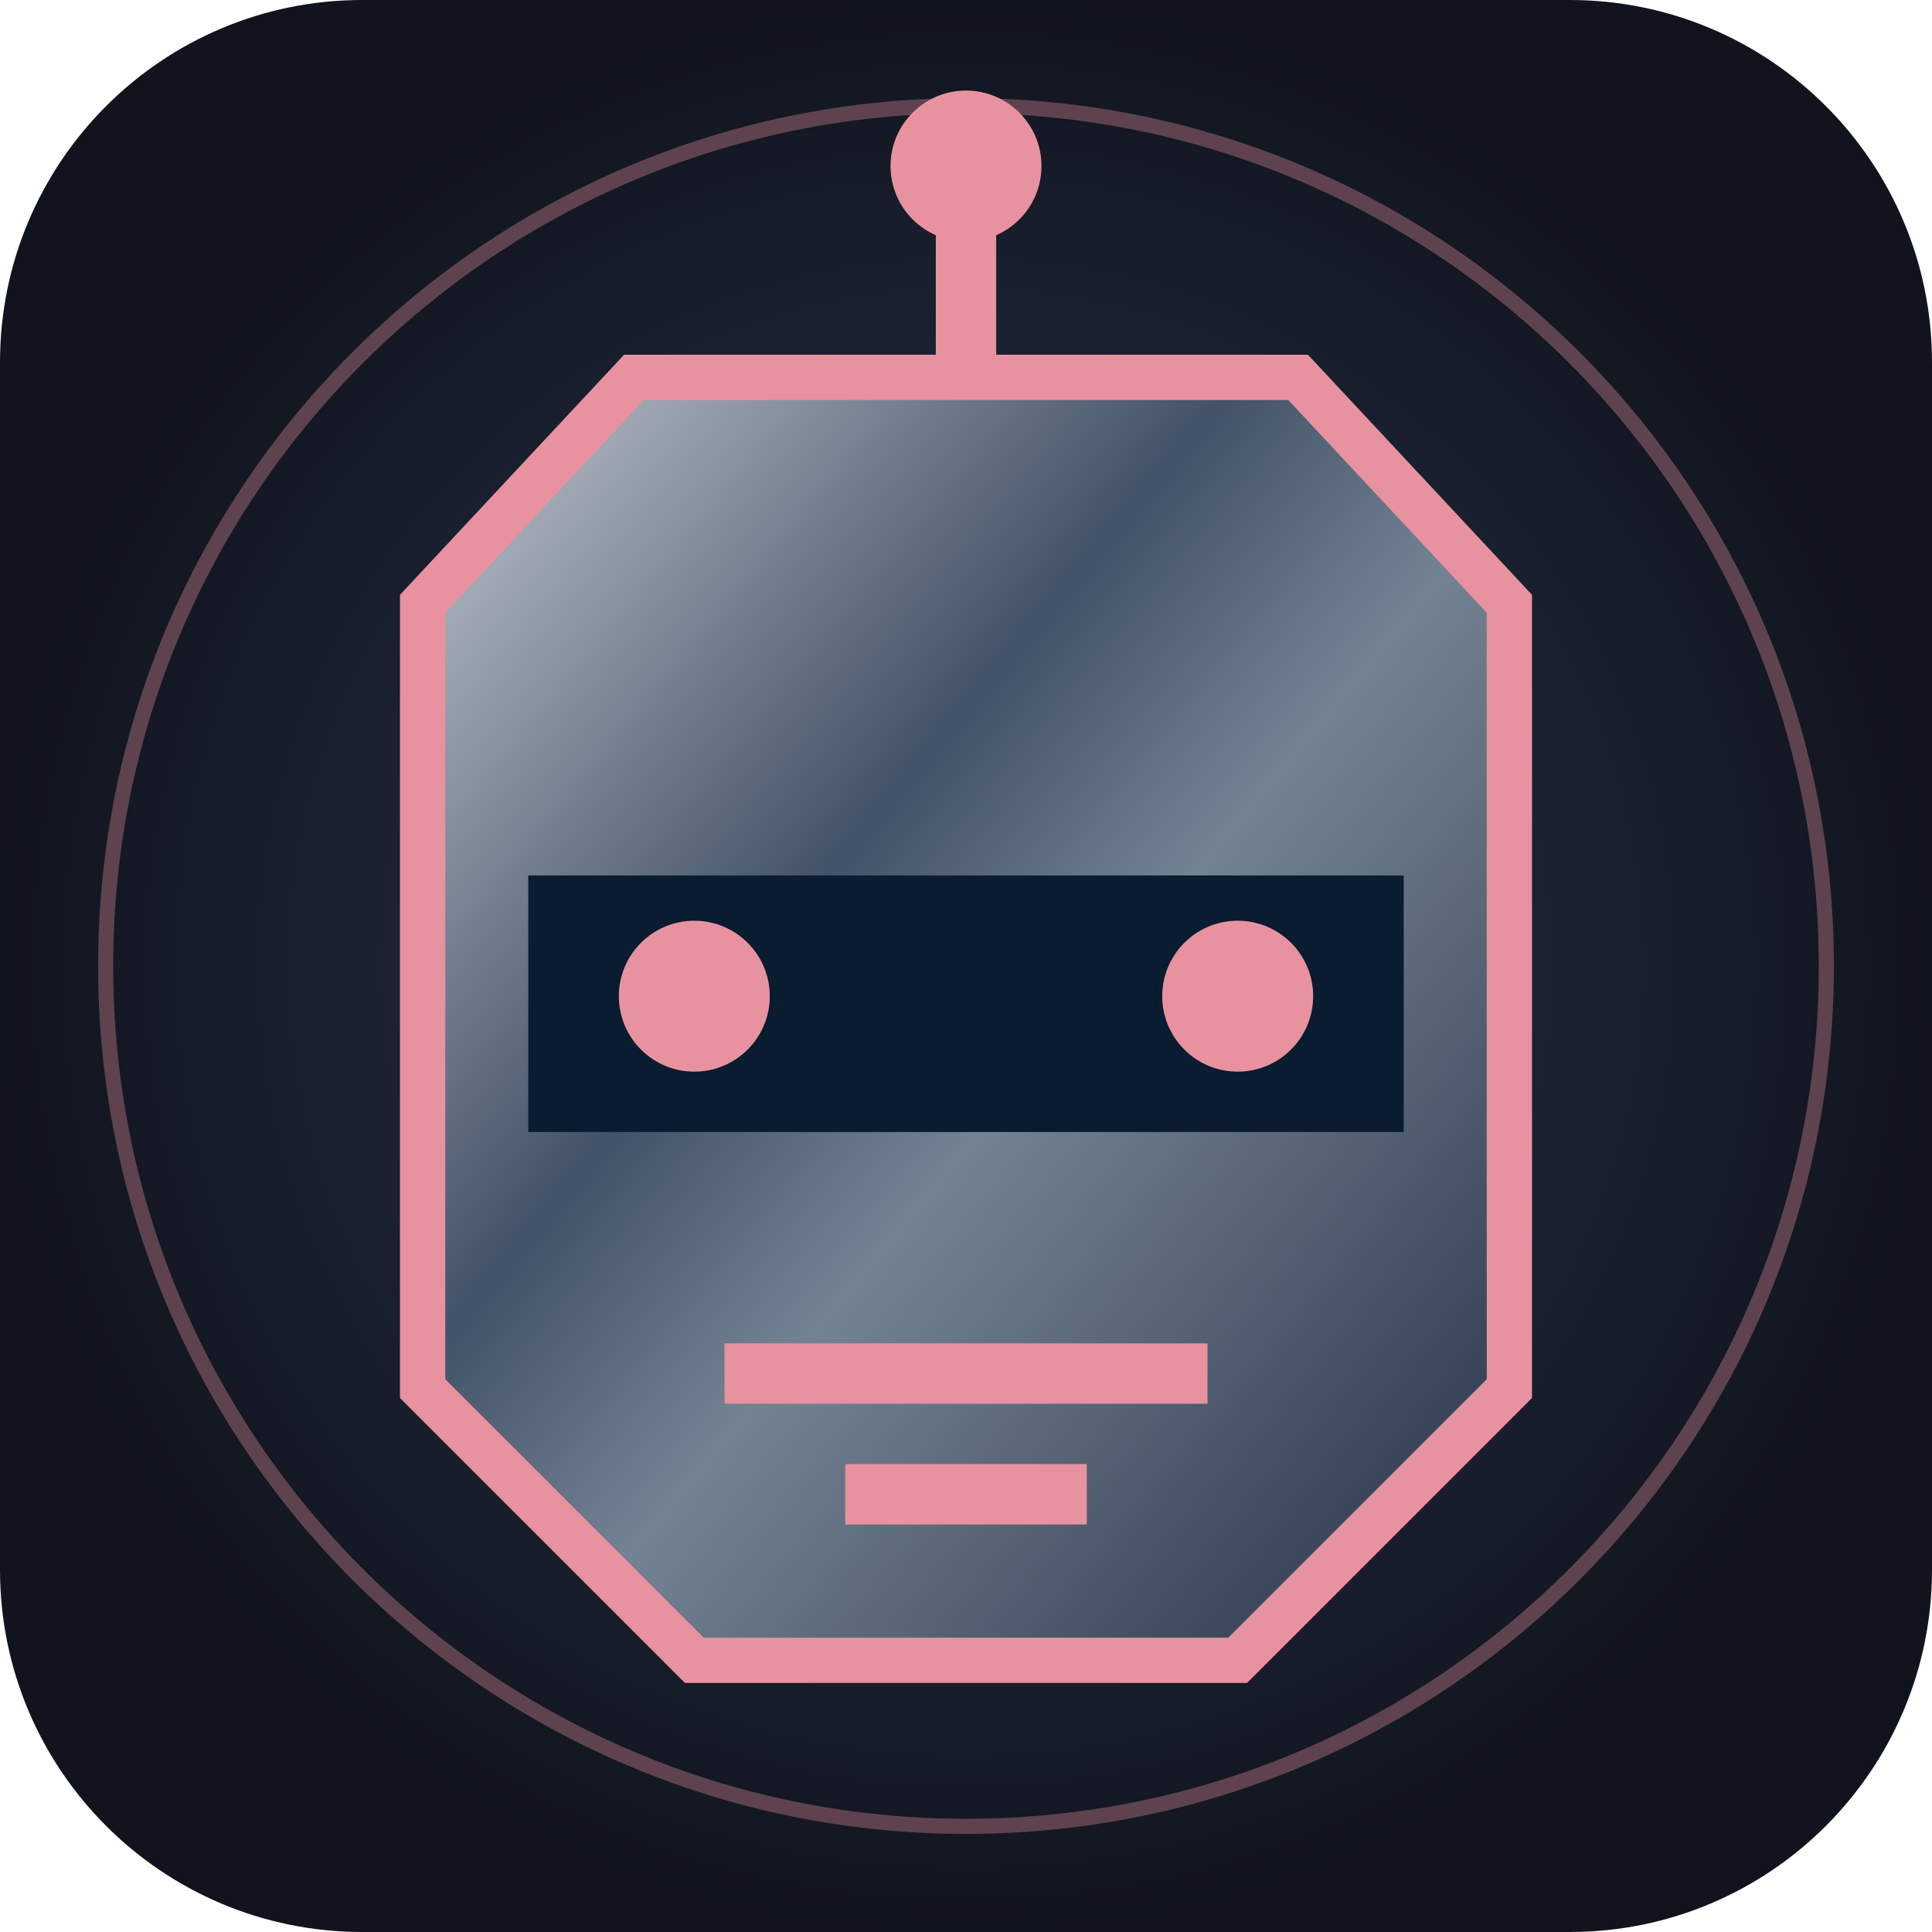
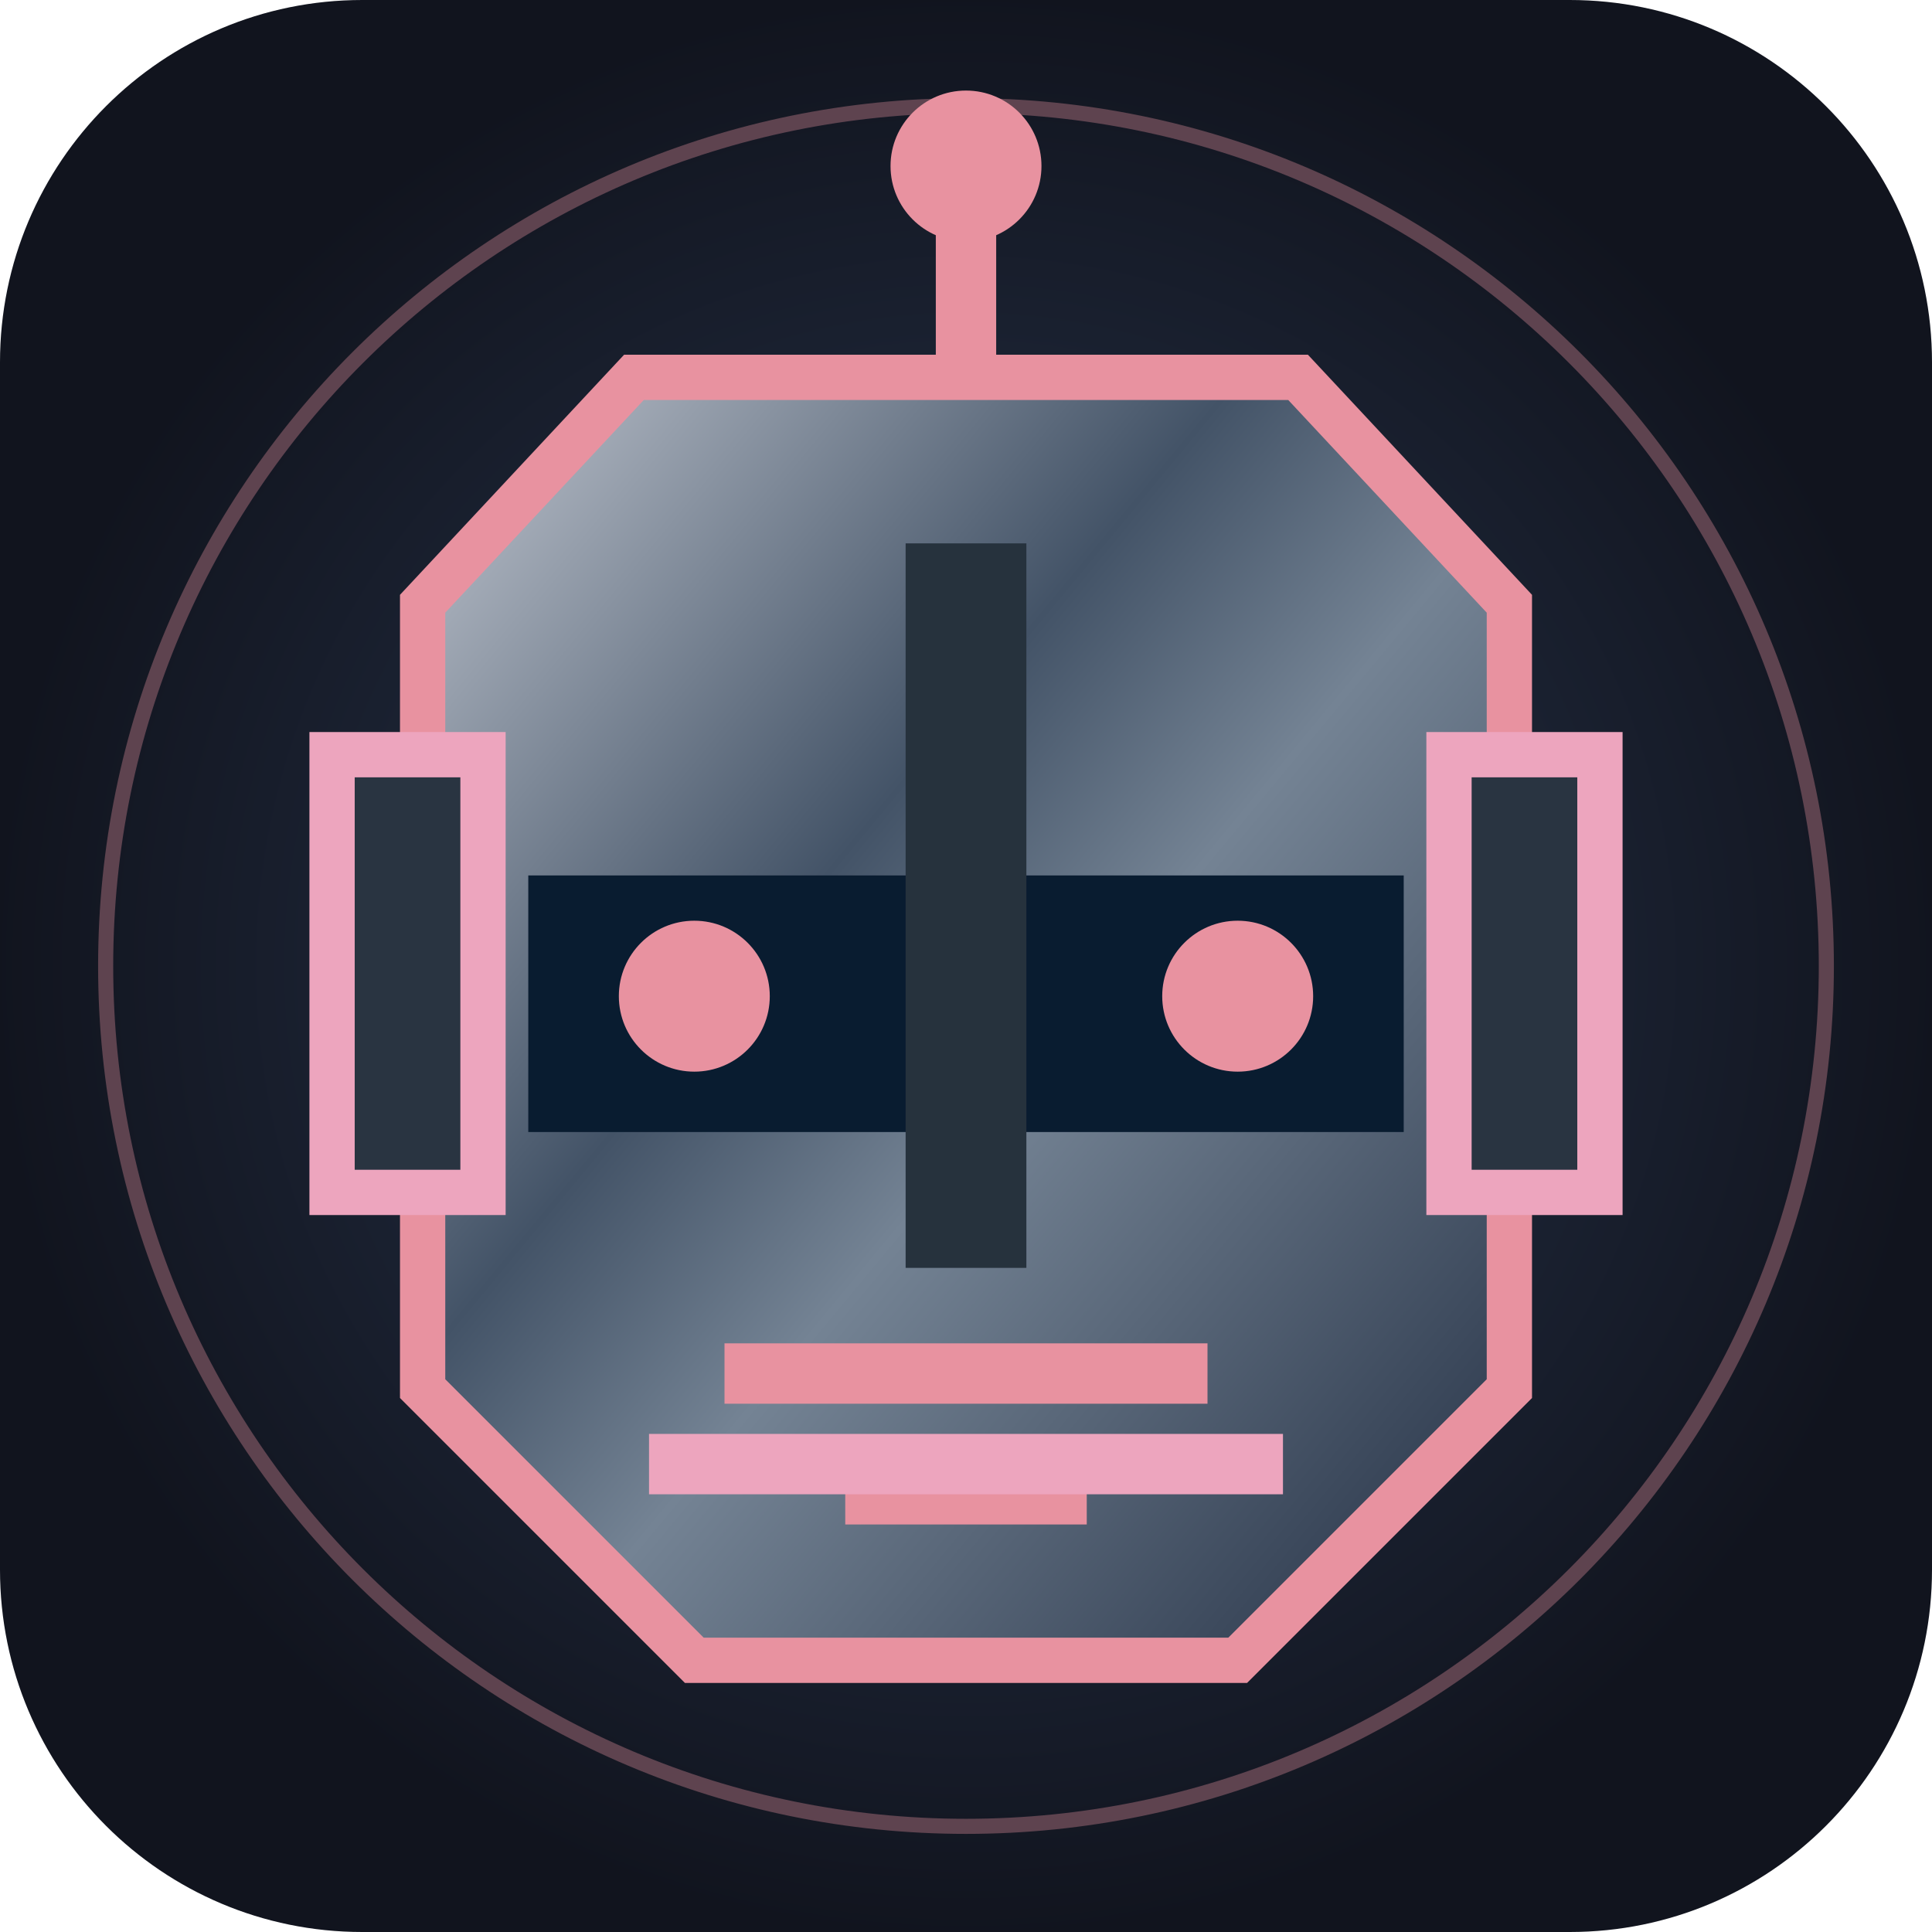
<svg xmlns="http://www.w3.org/2000/svg" viewBox="0 0 128 128">
  <defs>
    <linearGradient id="metal" x2="1" y2="1">
      <stop stop-color="#c4c9d2" />
      <stop offset=".38" stop-color="#435367" />
      <stop offset=".55" stop-color="#748394" />
      <stop offset="1" stop-color="#222e42" />
    </linearGradient>
    <radialGradient id="bg">
      <stop stop-color="#293750" />
      <stop offset="1" stop-color="#11141e" />
    </radialGradient>
  </defs>
  <rect width="128" height="128" rx="24" fill="url(#bg)" />
  <circle cx="64" cy="64" r="57" fill="none" stroke="#e892a0" opacity=".35" />
  <path d="M28 40 42 25h44l14 15v52l-18 18H46L28 92Z" fill="url(#metal)" stroke="#e892a0" stroke-width="3" />
  <path d="M35 58h58v17H35Z" fill="#091c30" />
  <circle cx="46" cy="66" r="5" fill="#e892a0" />
  <circle cx="82" cy="66" r="5" fill="#e892a0" />
  <path d="M48 91h32M56 99h16M64 25V12" stroke="#e892a0" stroke-width="4" />
  <circle cx="64" cy="11" r="5" fill="#e892a0" />
+   <path d="M22 50h10v29H22zM96 50h10v29H96z" fill="#293441" stroke="#eda5be" stroke-width="3" />
+   <path d="M60 36h8v48h-8z" fill="#26323d" />
+   <path d="M43 97h42" stroke="#eda5be" stroke-width="4" />
</svg>
